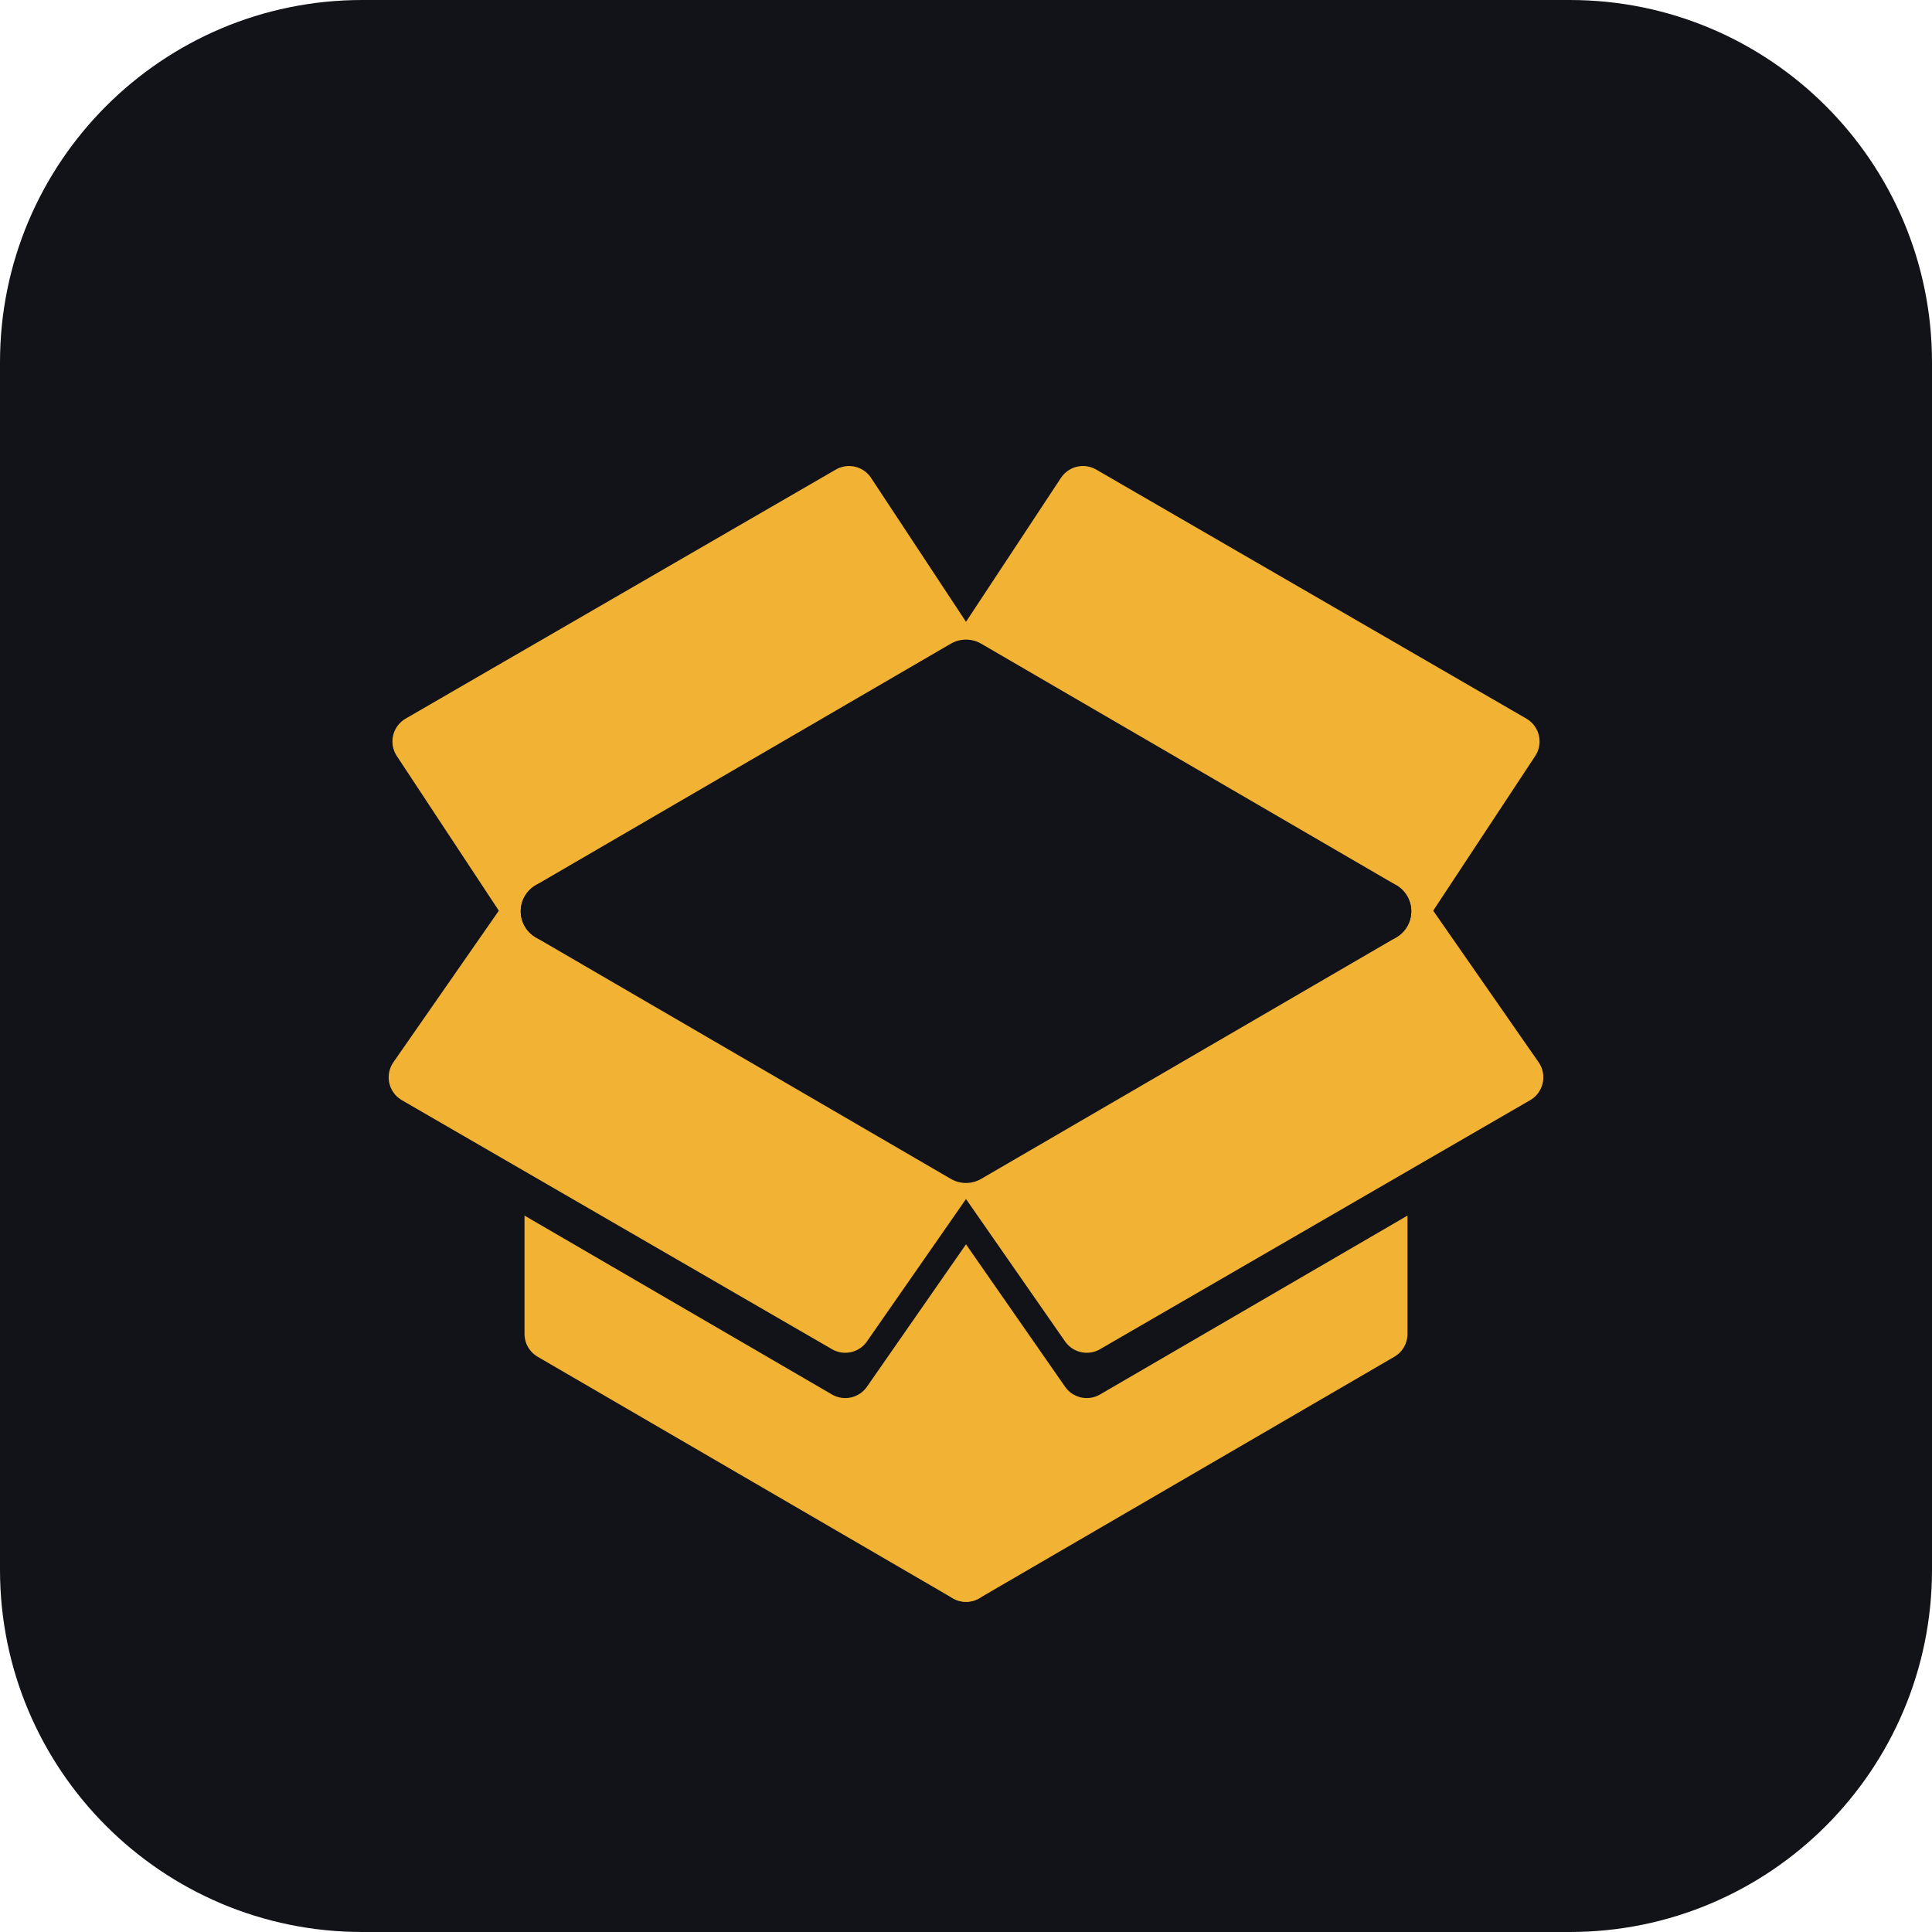
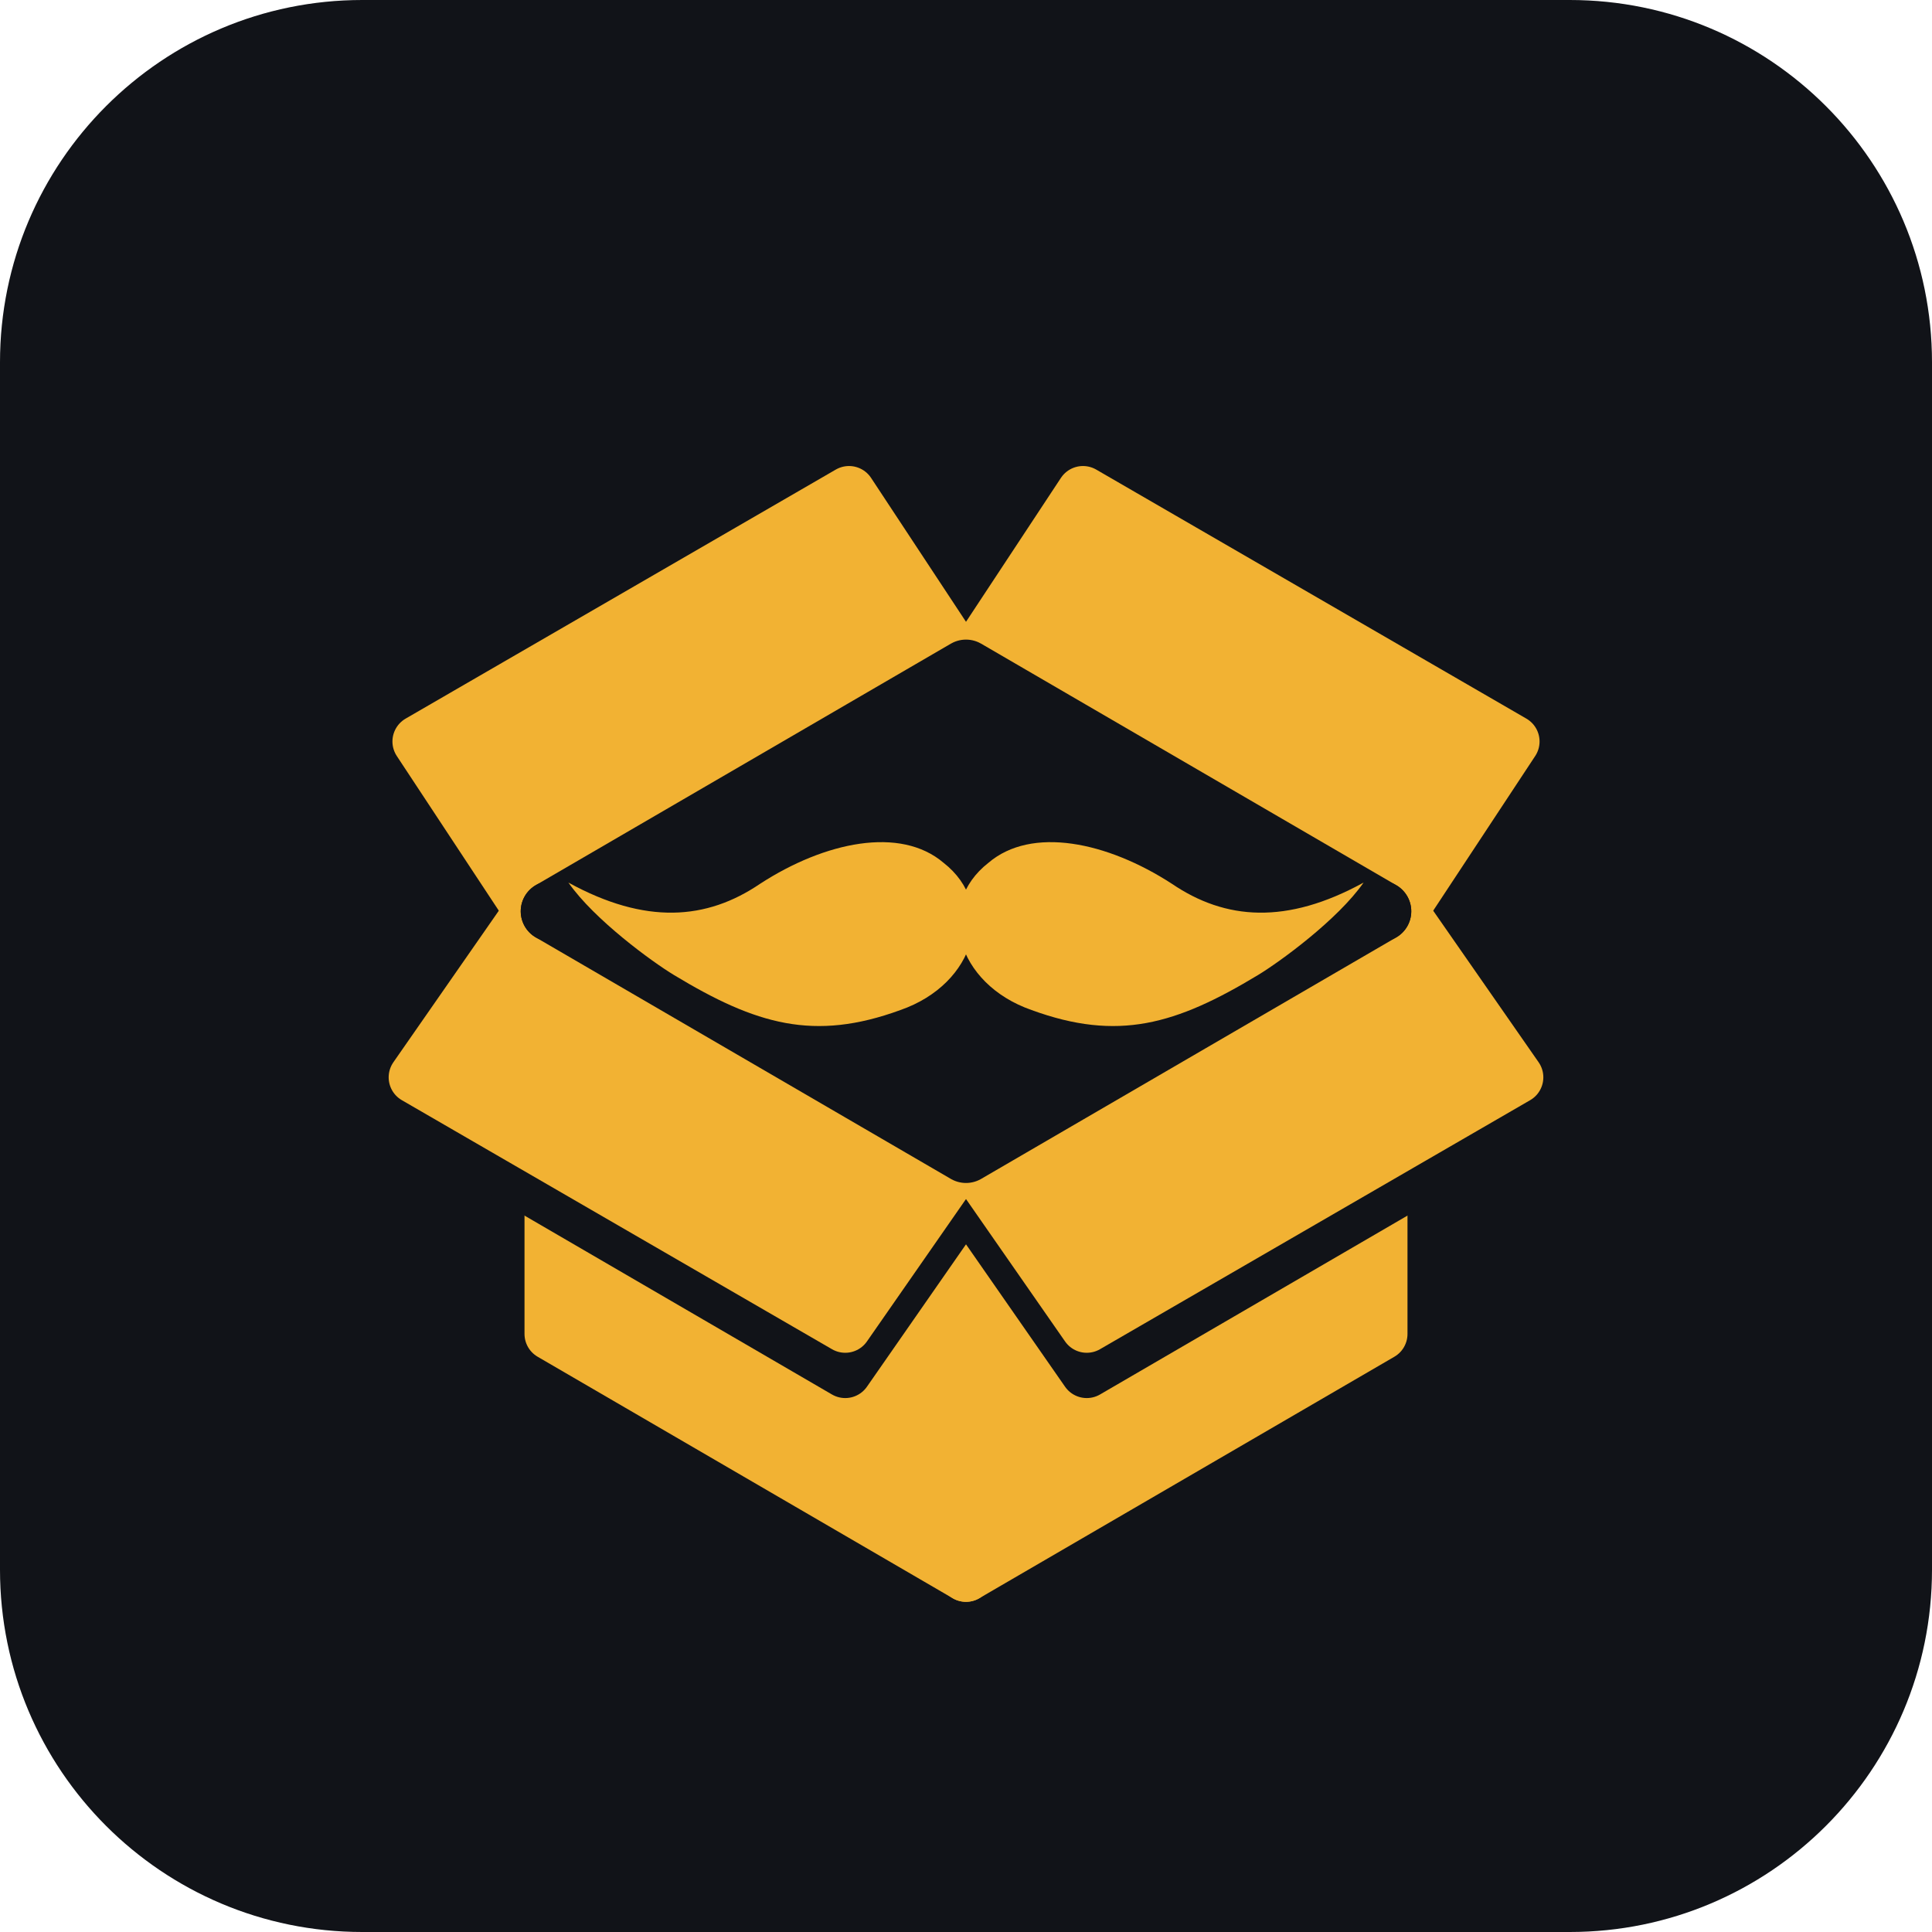
<svg xmlns="http://www.w3.org/2000/svg" viewBox="0 0 512 512" version="1.1" id="svg11">
  <defs id="defs11" />
-   <rect width="512" height="512" rx="96" fill="#111318" id="rect1" />
+   <rect width="512" height="512" rx="96" fill="#111318" id="rect1" x="-512" y="0" transform="scale(-1,1)" />
  <g id="g16" transform="translate(0,5.50014)">
    <g fill="#f2b233" stroke="#f2b233" stroke-width="14" stroke-linejoin="round" id="g4">
      <path d="M 142,238 256,172 225,125 111,191 Z" id="path1" />
      <path d="m 370,238 -114,-66 31,-47 114,66 z" id="path2" />
      <path d="m 146,236 110,64 V 412 L 146,348 Z" id="path3" />
      <path d="M 366,236 256,300 V 412 L 366,348 Z" id="path4" />
    </g>
    <g fill="#111318" stroke="#111318" stroke-width="14" stroke-linejoin="round" id="g6">
      <path d="m 146,236 110,64 -32,46 -110,-64 z" transform="translate(0,12)" id="path5" />
      <path d="m 366,236 -110,64 32,46 110,-64 z" transform="translate(0,12)" id="path6" />
    </g>
    <g fill="#f2b233" stroke="#f2b233" stroke-width="14" stroke-linejoin="round" id="g8">
      <path d="m 142,234 114,66 -32,46 -114,-66 z" id="path7" />
      <path d="m 370,234 -114,66 32,46 114,-66 z" id="path8" />
    </g>
    <path d="m 256,284 -90,-52 90,-52 90,52 z" fill="#111318" stroke="#111318" stroke-width="10" stroke-linejoin="round" id="path9" />
    <g fill="none" stroke="#111318" stroke-width="16" stroke-linecap="round" stroke-linejoin="round" id="g11">
      <path d="m 146,236 110,-64 110,64" id="path10" />
      <path d="m 146,236 110,64 110,-64" id="path11" style="stroke-miterlimit:4" />
+       <path d="m 333.366,252.907 c 5.794,-3.501 21.138,-14.668 27.998,-24.515 -20.428,11.213 -36.63,9.932 -50.781,0.331 -17.164,-11.151 -37.189,-15.333 -48.632,-5.576 -14.304,11.151 -8.582,32.06 11.443,39.03 22.886,8.364 38.248,3.856 59.973,-9.27 z" fill="#f2b233" id="mustache" style="stroke:none;stroke-width:1.412" />
+       <path d="m 178.634,252.907 c -5.794,-3.501 -21.138,-14.668 -27.998,-24.515 20.428,11.213 36.63,9.932 50.781,0.331 17.164,-11.151 37.189,-15.333 48.632,-5.576 14.304,11.151 8.582,32.06 -11.443,39.03 -22.886,8.364 -38.248,3.856 -59.973,-9.27 z" fill="#f2b233" id="path12" style="stroke:none;stroke-width:1.412;stroke-opacity:1" />
    </g>
  </g>
</svg>
